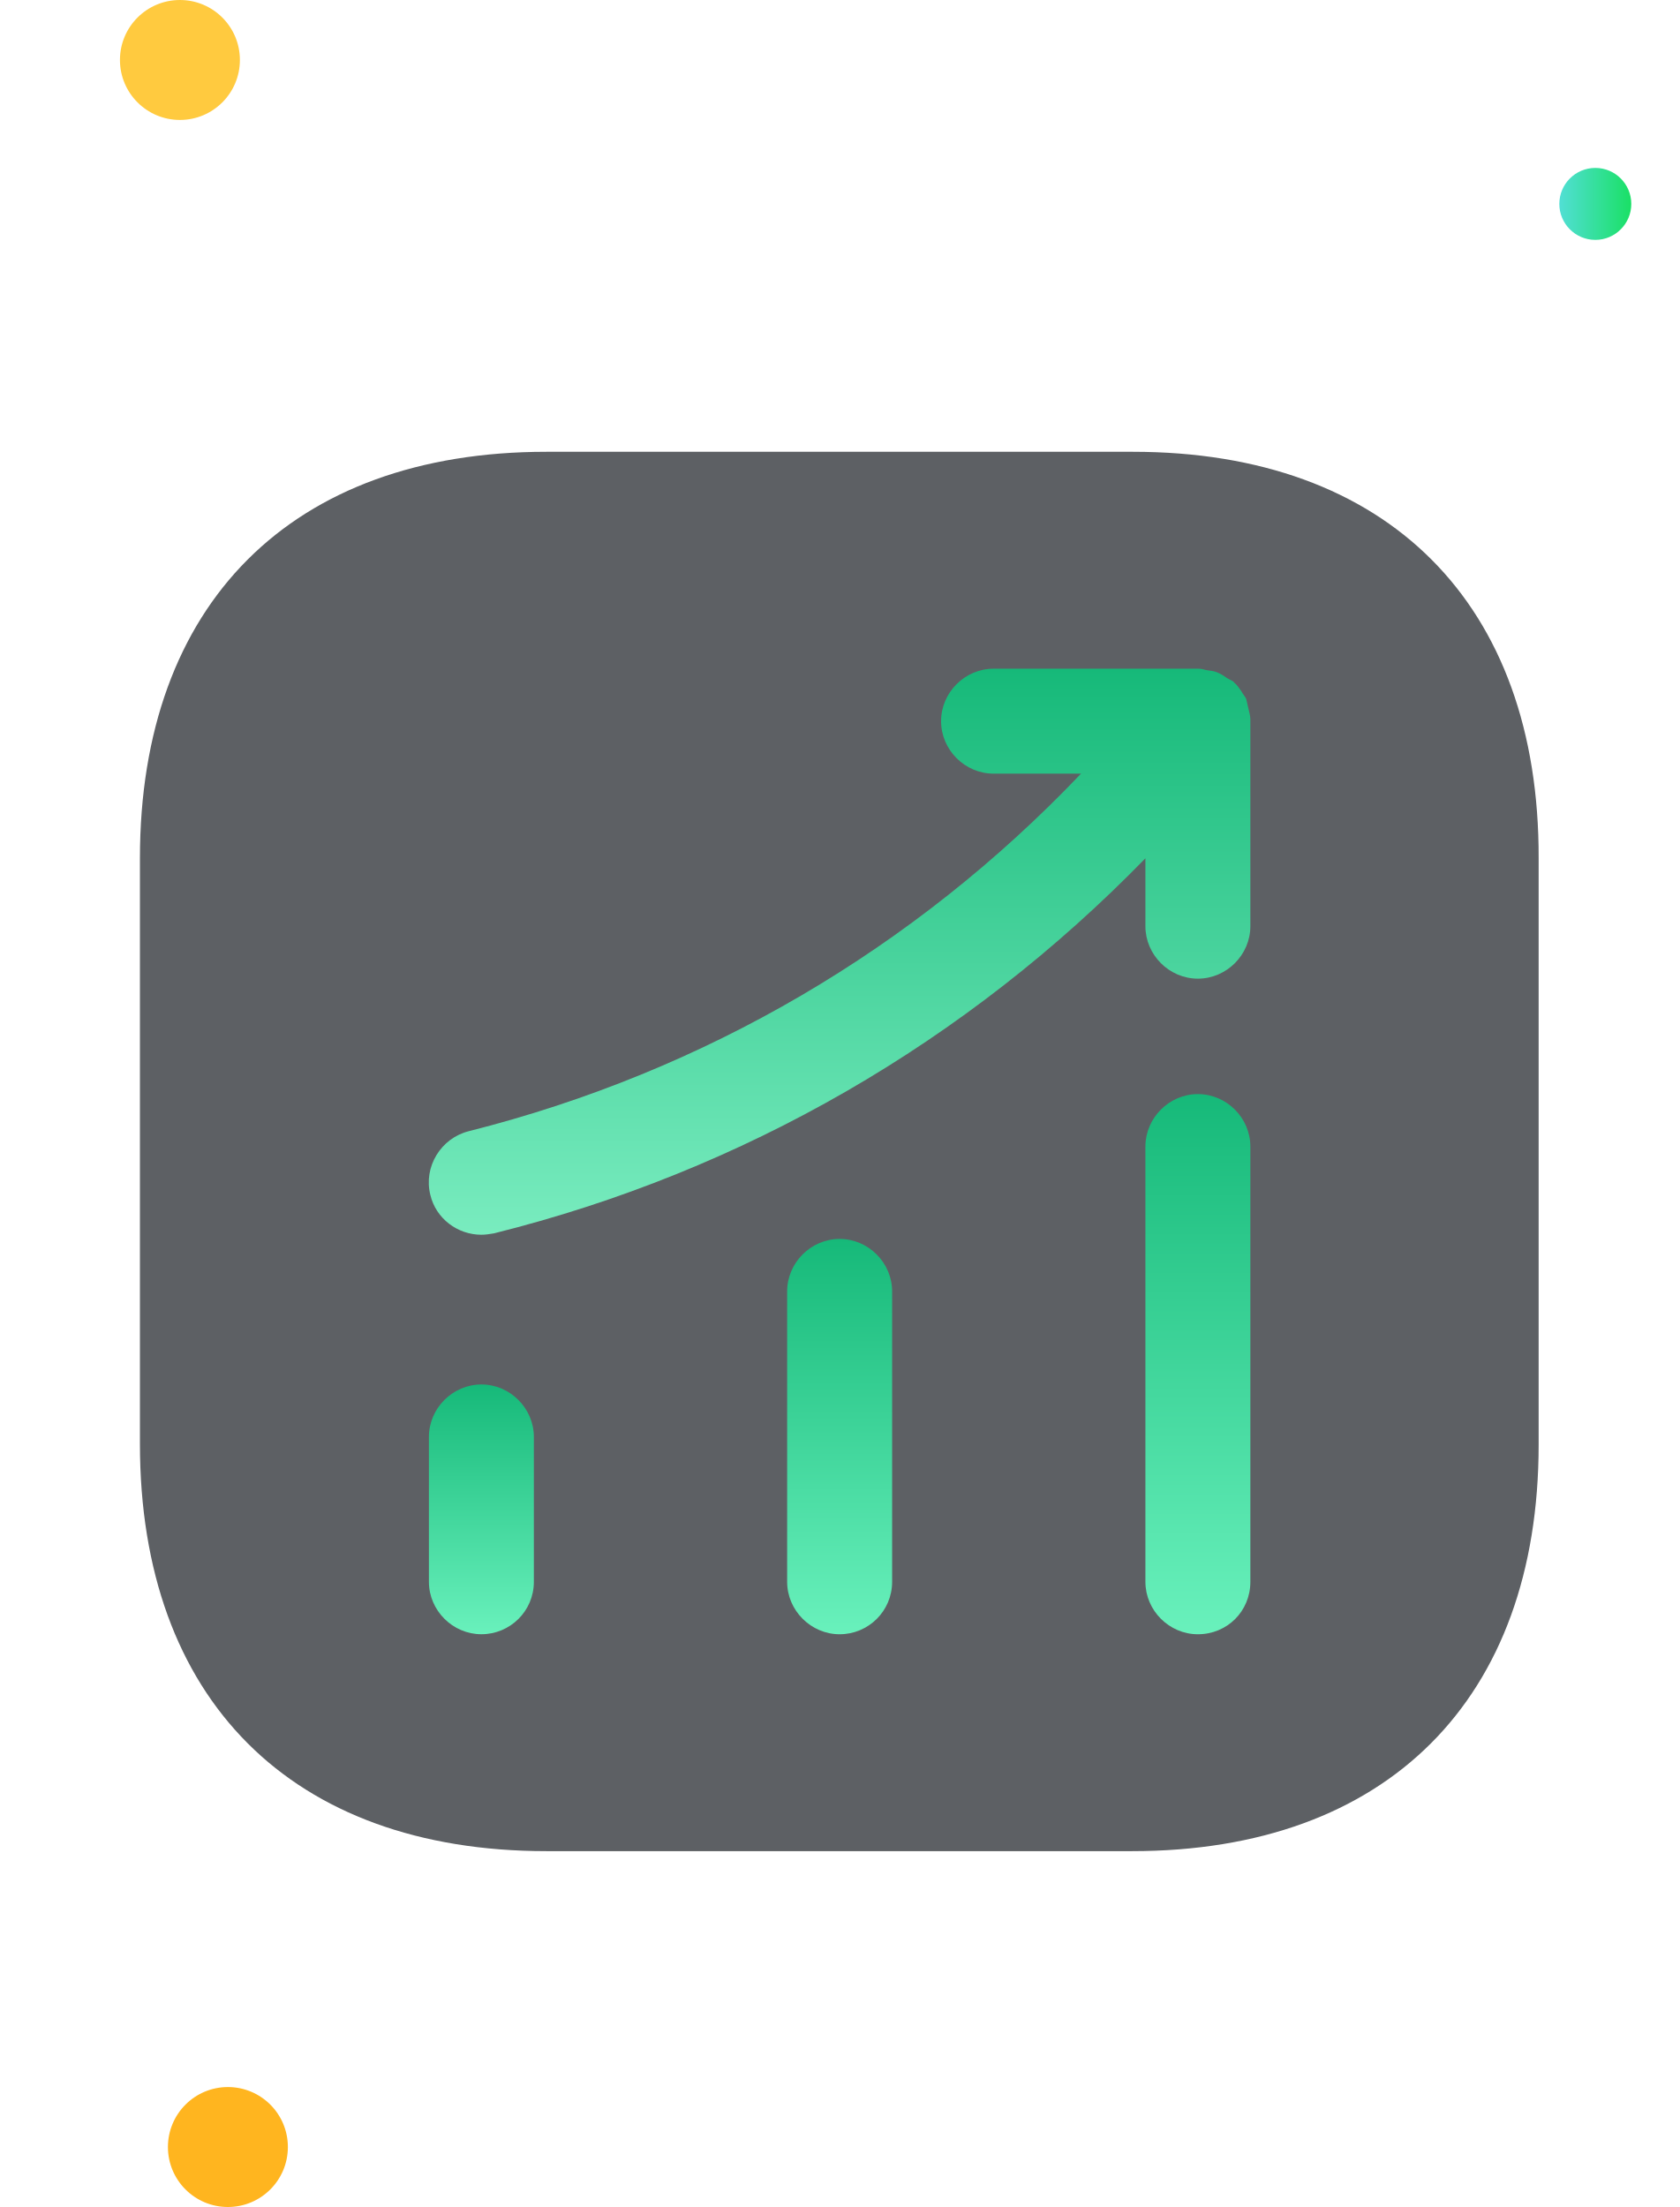
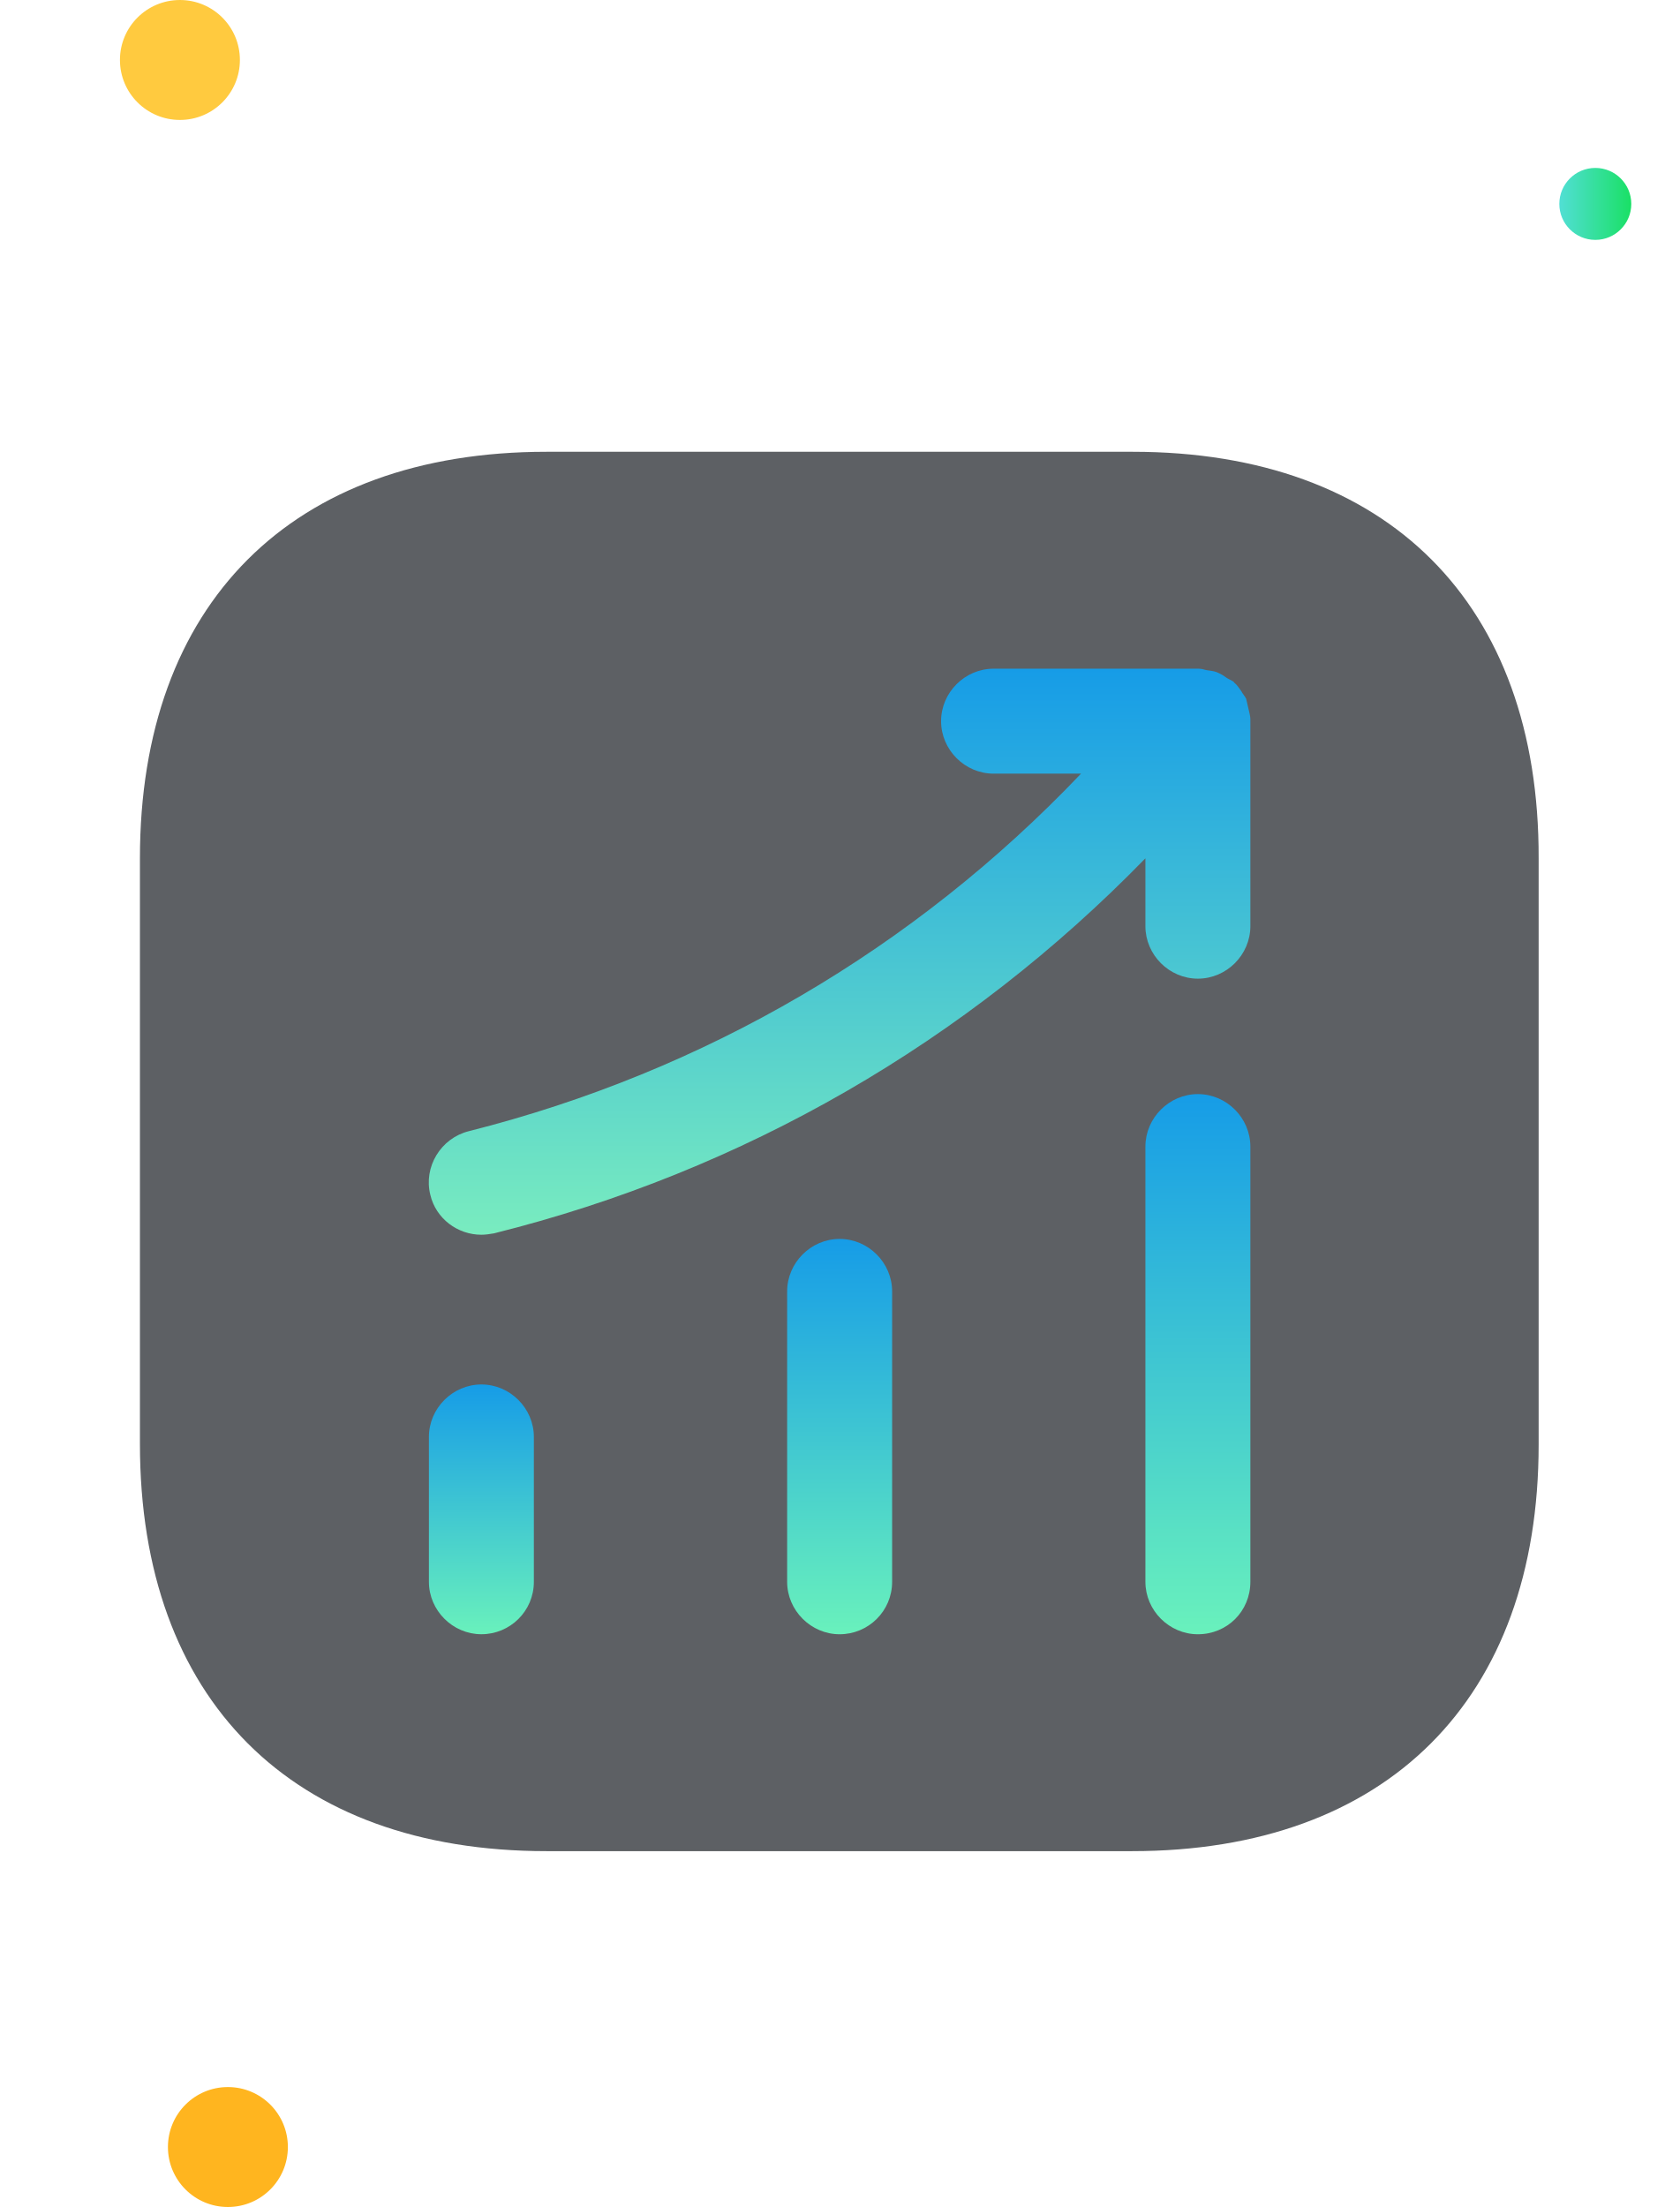
<svg xmlns="http://www.w3.org/2000/svg" width="70" height="92" viewBox="0 0 70 92" fill="none">
  <path d="M47.221 18.833H22.779C12.162 18.833 5.833 25.162 5.833 35.779V60.191C5.833 70.837 12.162 77.166 22.779 77.166H47.192C57.808 77.166 64.138 70.837 64.138 60.221V35.779C64.167 25.162 57.837 18.833 47.221 18.833Z" fill="#5D6064" />
  <path d="M20.067 68.124C18.871 68.124 17.879 67.133 17.879 65.937V59.899C17.879 58.704 18.871 57.712 20.067 57.712C21.262 57.712 22.254 58.704 22.254 59.899V65.937C22.254 67.162 21.262 68.124 20.067 68.124Z" fill="url(#paint0_linear_3779_12939)" />
  <path d="M35 68.125C33.804 68.125 32.812 67.133 32.812 65.937V53.833C32.812 52.637 33.804 51.645 35 51.645C36.196 51.645 37.188 52.637 37.188 53.833V65.937C37.188 67.162 36.196 68.125 35 68.125Z" fill="url(#paint1_linear_3779_12939)" />
  <path d="M49.933 68.125C48.737 68.125 47.746 67.133 47.746 65.938V47.796C47.746 46.6 48.737 45.608 49.933 45.608C51.129 45.608 52.121 46.6 52.121 47.796V65.938C52.121 67.163 51.158 68.125 49.933 68.125Z" fill="url(#paint2_linear_3779_12939)" />
  <path d="M52.121 29.975C52.121 29.829 52.062 29.654 52.033 29.508C52.004 29.392 51.975 29.246 51.946 29.129C51.888 29.012 51.8 28.925 51.742 28.808C51.654 28.692 51.567 28.546 51.45 28.458C51.421 28.429 51.421 28.4 51.392 28.4C51.304 28.342 51.217 28.312 51.129 28.254C51.013 28.167 50.867 28.079 50.721 28.021C50.575 27.962 50.429 27.962 50.283 27.933C50.167 27.904 50.079 27.875 49.962 27.875H41.417C40.221 27.875 39.229 28.867 39.229 30.062C39.229 31.258 40.221 32.25 41.417 32.25H45.062C38.121 39.542 29.371 44.675 19.542 47.154C18.375 47.446 17.646 48.642 17.938 49.808C18.171 50.8 19.075 51.471 20.067 51.471C20.242 51.471 20.417 51.442 20.592 51.413C31.004 48.817 40.308 43.421 47.746 35.779V38.608C47.746 39.804 48.737 40.796 49.933 40.796C51.129 40.796 52.121 39.804 52.121 38.608V30.062C52.121 30.033 52.121 30.004 52.121 29.975Z" fill="url(#paint3_linear_3779_12939)" />
  <path d="M7.5 5C8.881 5 10 3.881 10 2.5C10 1.119 8.881 0 7.5 0C6.119 0 5 1.119 5 2.5C5 3.881 6.119 5 7.5 5Z" fill="#FFCA3F" />
  <path d="M66.5 10C67.328 10 68 9.328 68 8.5C68 7.672 67.328 7 66.5 7C65.672 7 65 7.672 65 8.5C65 9.328 65.672 10 66.5 10Z" fill="url(#paint4_linear_3779_12939)" />
  <path d="M9.5 92C10.881 92 12 90.881 12 89.5C12 88.119 10.881 87 9.5 87C8.119 87 7 88.119 7 89.5C7 90.881 8.119 92 9.5 92Z" fill="#FFB51F" />
  <defs>
    <linearGradient id="paint0_linear_3779_12939" x1="20.067" y1="57.712" x2="20.067" y2="68.124" gradientUnits="userSpaceOnUse">
-       <stop stop-color="#16B979" />
+       <stop stop-color="#169CE7" />
      <stop offset="1" stop-color="#69F1BC" />
    </linearGradient>
    <linearGradient id="paint1_linear_3779_12939" x1="35" y1="51.645" x2="35" y2="68.125" gradientUnits="userSpaceOnUse">
-       <stop stop-color="#16B979" />
+       <stop stop-color="#169CE7" />
      <stop offset="1" stop-color="#69F1BC" />
    </linearGradient>
    <linearGradient id="paint2_linear_3779_12939" x1="49.933" y1="45.608" x2="49.933" y2="68.125" gradientUnits="userSpaceOnUse">
-       <stop stop-color="#16B979" />
+       <stop stop-color="#169CE7" />
      <stop offset="1" stop-color="#69F1BC" />
    </linearGradient>
    <linearGradient id="paint3_linear_3779_12939" x1="34.997" y1="27.875" x2="34.997" y2="51.471" gradientUnits="userSpaceOnUse">
-       <stop stop-color="#16B979" />
+       <stop stop-color="#169CE7" />
      <stop offset="1" stop-color="#79ECBF" />
    </linearGradient>
    <linearGradient id="paint4_linear_3779_12939" x1="65.011" y1="8.516" x2="67.922" y2="8.516" gradientUnits="userSpaceOnUse">
      <stop stop-color="#51DFD4" />
      <stop offset="1" stop-color="#1BE068" />
    </linearGradient>
  </defs>
</svg>
